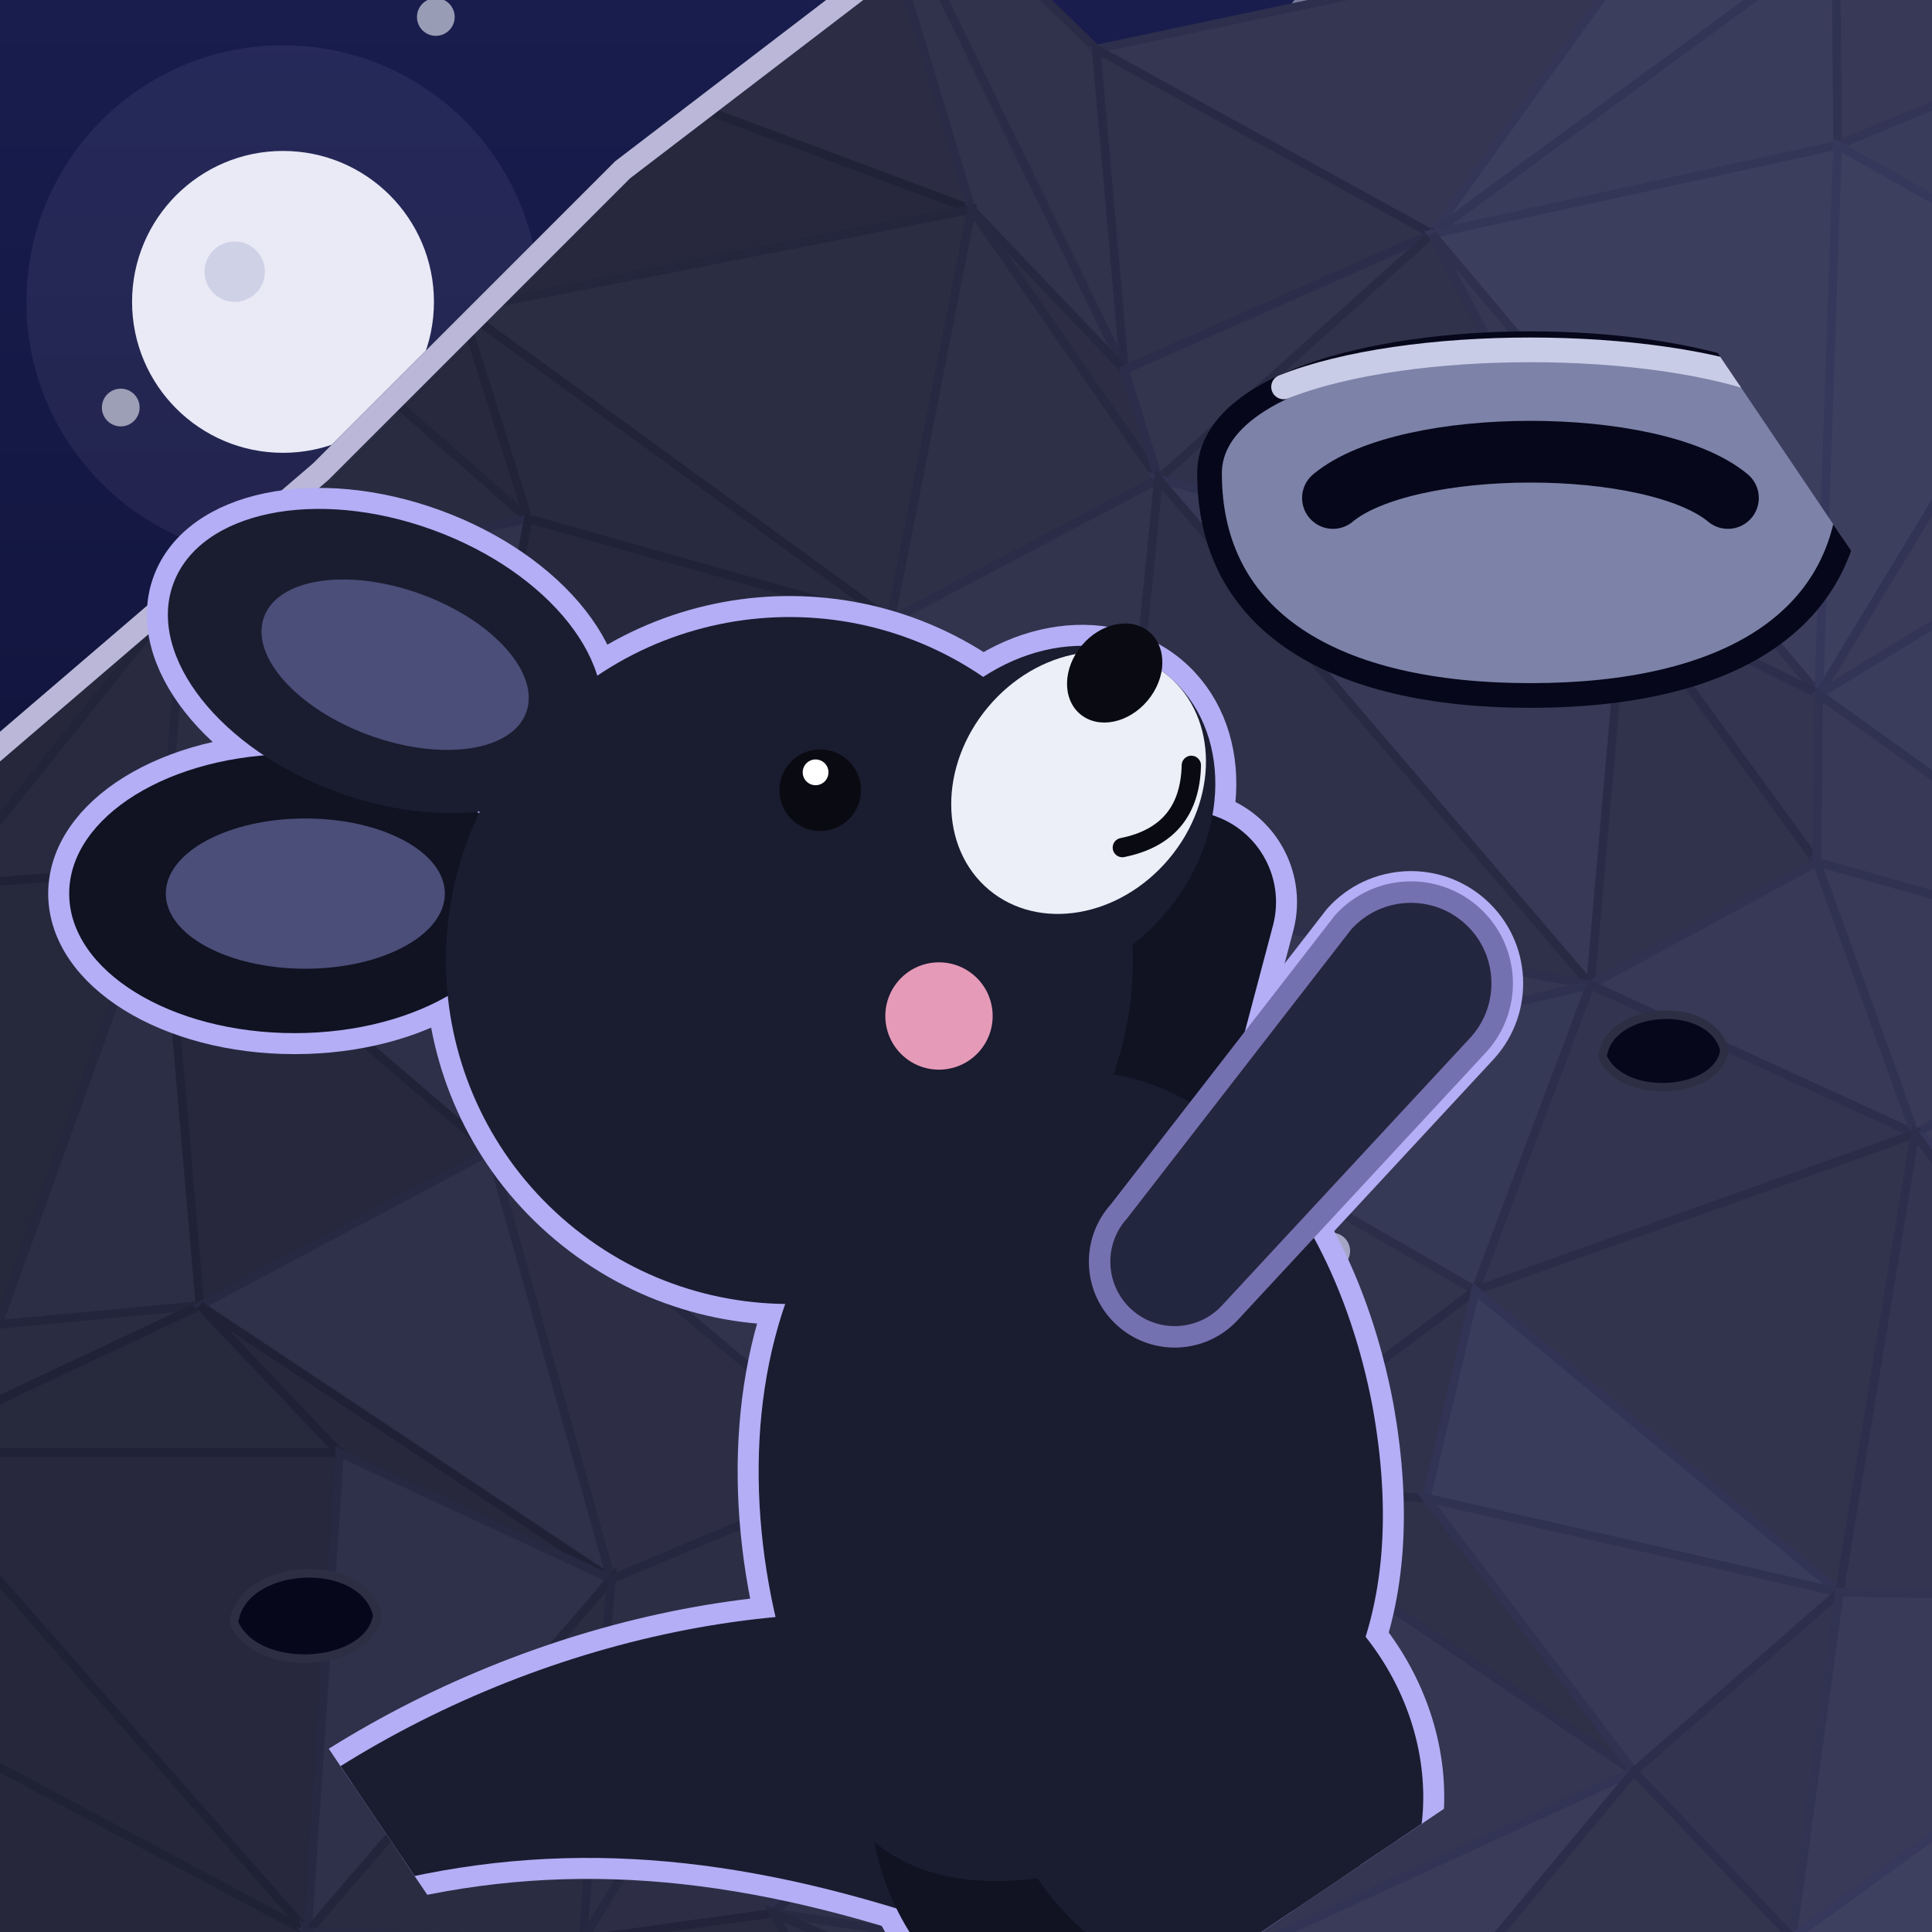
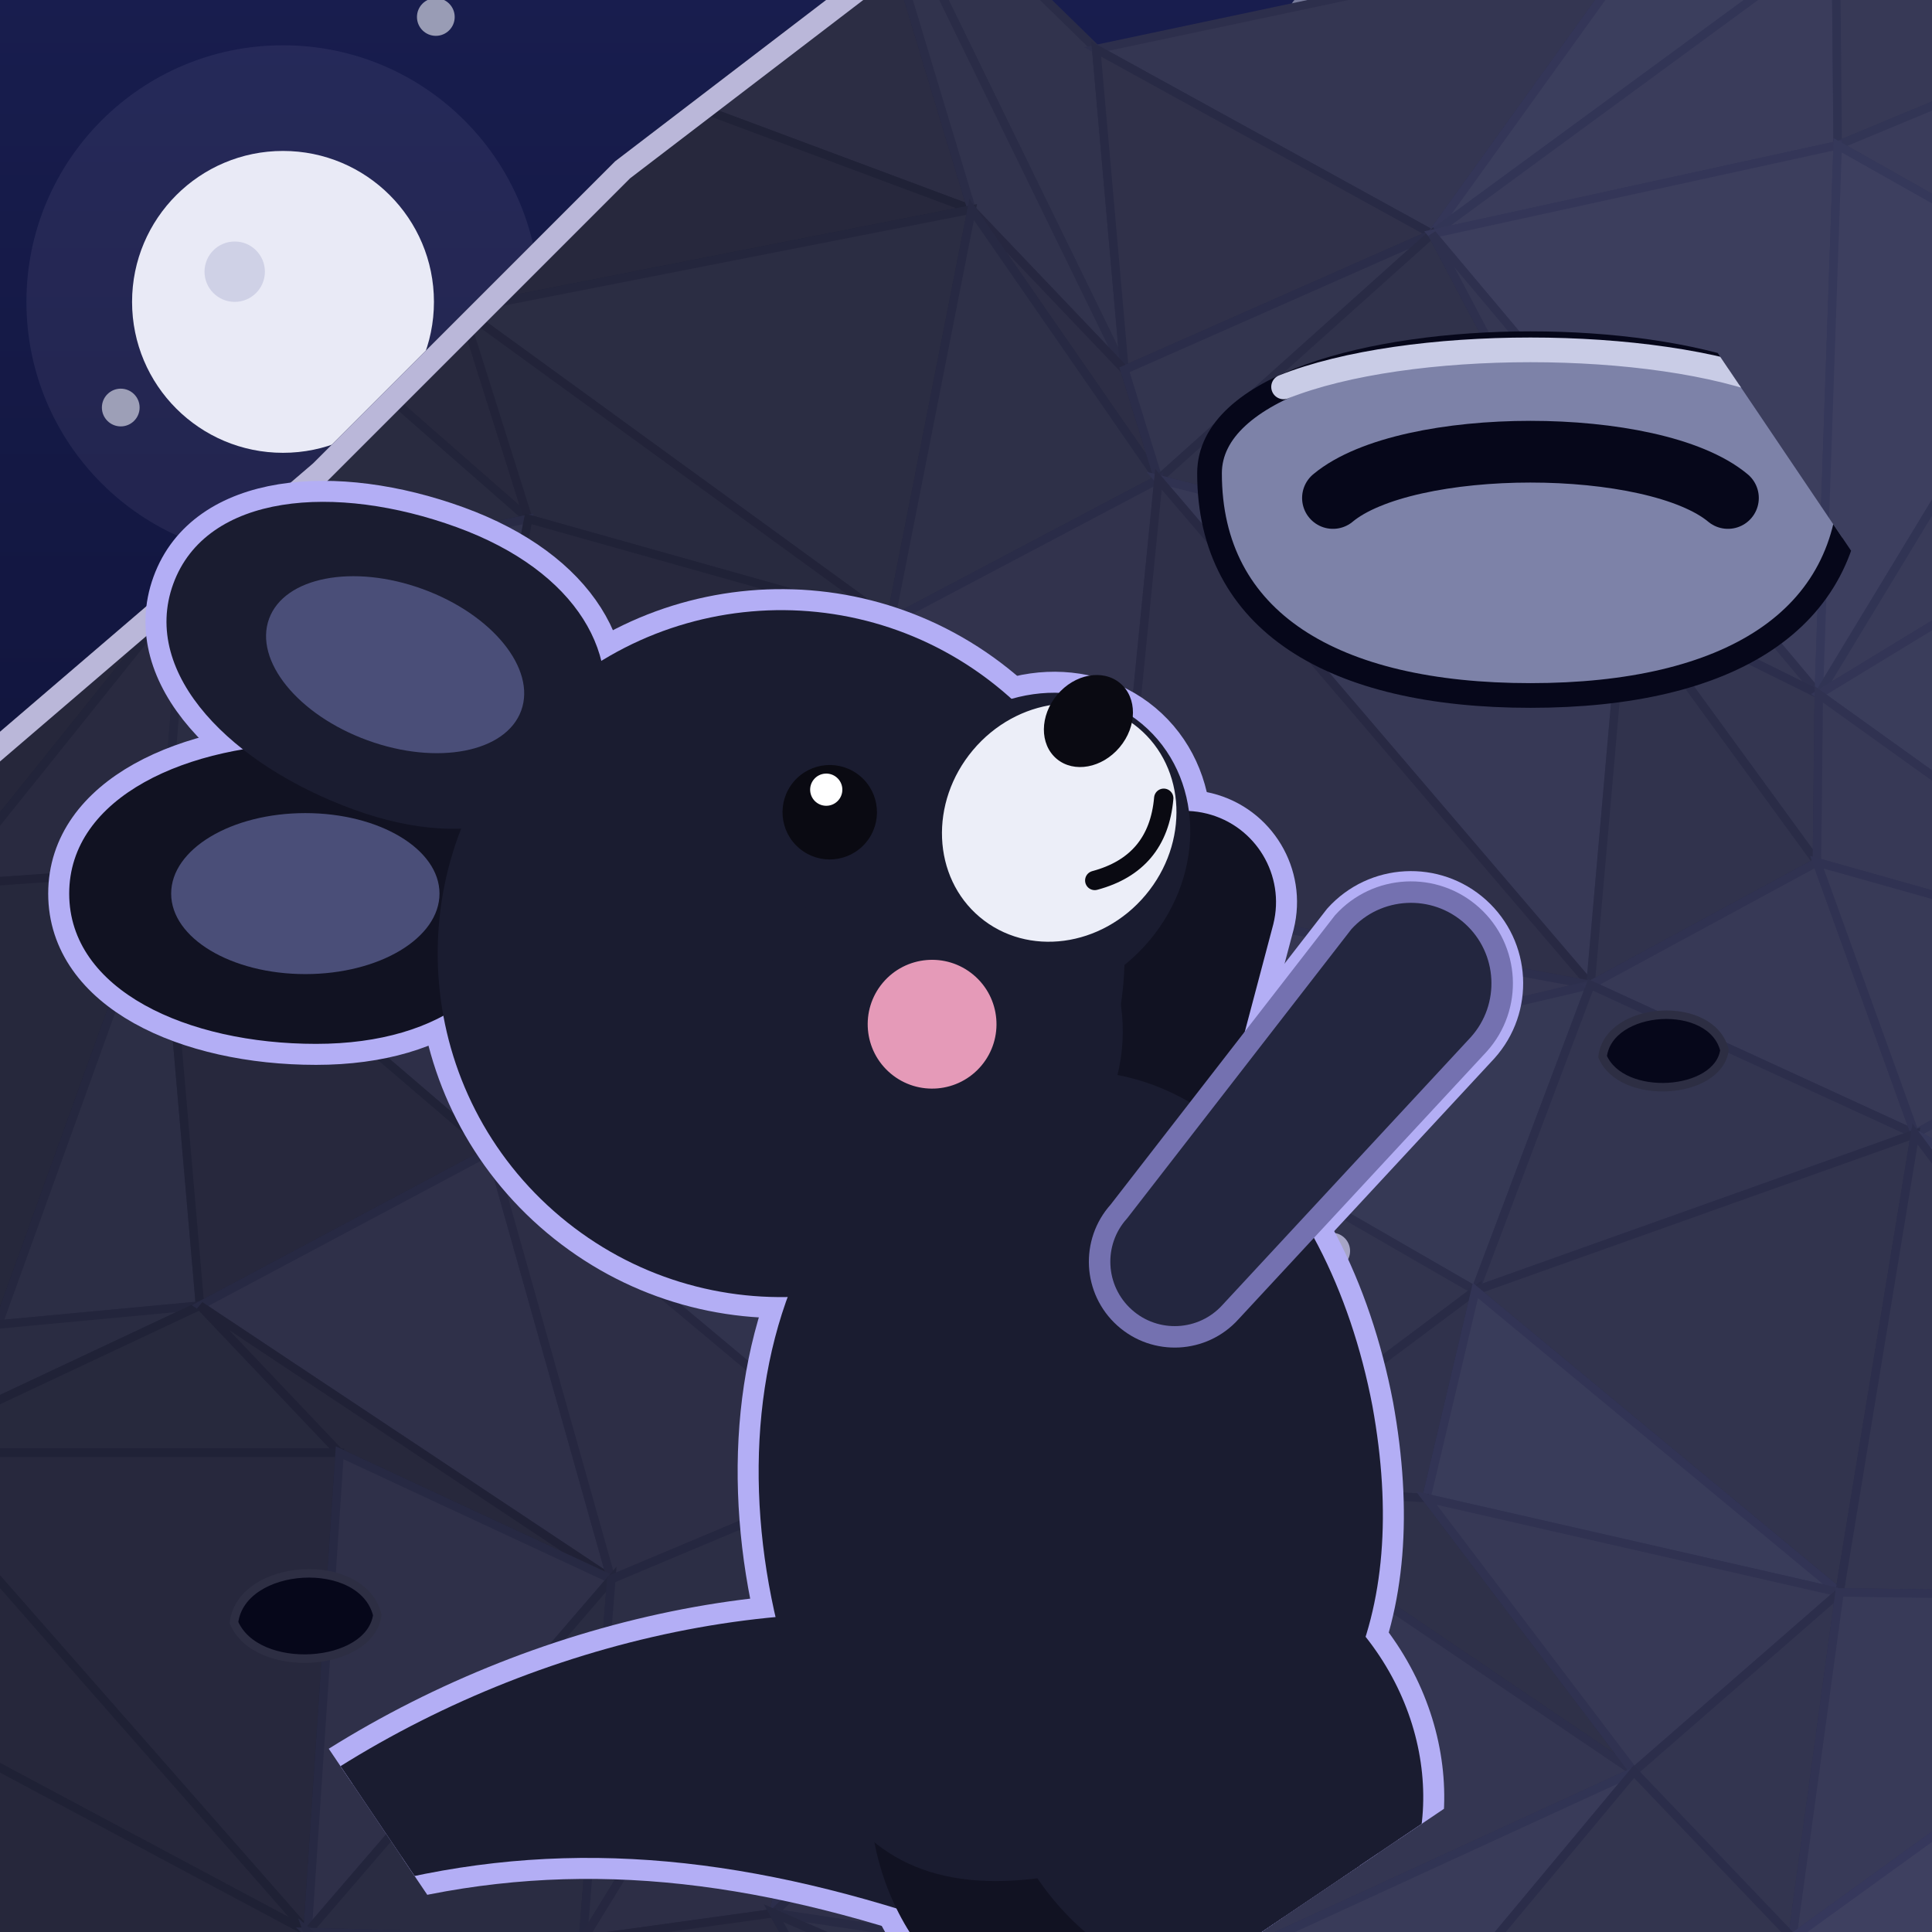
<svg xmlns="http://www.w3.org/2000/svg" viewBox="0 0 1024 1024" width="1024" height="1024" role="img" aria-label="App icon, Dyno">
  <defs>
    <clipPath id="ic-dyno-1024">
      <rect width="1024" height="1024" rx="0" />
    </clipPath>
    <linearGradient id="ib-dyno-1024" x1="0" y1="0" x2="0" y2="1">
      <stop offset="0" stop-color="#181D4E" />
      <stop offset="1" stop-color="#080A26" />
    </linearGradient>
  </defs>
  <g clip-path="url(#ic-dyno-1024)">
    <rect width="1024" height="1024" fill="url(#ib-dyno-1024)" />
    <circle cx="524" cy="212" r="7" fill="#EEF0FA" opacity="0.45" />
    <circle cx="921" cy="3" r="10" fill="#EEF0FA" opacity="0.6" />
    <circle cx="294" cy="214" r="13" fill="#EEF0FA" opacity="0.75" />
    <circle cx="691" cy="5" r="7" fill="#EEF0FA" opacity="0.45" />
    <circle cx="64" cy="216" r="10" fill="#EEF0FA" opacity="0.6" />
    <circle cx="461" cy="7" r="13" fill="#EEF0FA" opacity="0.75" />
    <circle cx="858" cy="218" r="7" fill="#EEF0FA" opacity="0.45" />
    <circle cx="231" cy="9" r="10" fill="#EEF0FA" opacity="0.6" />
    <circle cx="628" cy="220" r="13" fill="#EEF0FA" opacity="0.75" />
    <circle cx="150" cy="160" r="136" fill="#E9E6FF" opacity=".07" />
    <circle cx="150" cy="160" r="80" fill="#E9EAF6" />
    <circle cx="124.4" cy="144" r="16" fill="#CFD1E6" />
    <g>
      <clipPath id="r-dyno-1024">
        <path d="M1064 1064 L1064 -40 L500 -40 L330 90 L170 250 L-40 430 L-40 1064Z" />
      </clipPath>
      <g clip-path="url(#r-dyno-1024)">
        <path d="M-76,16L145,18L111,127Z" fill="hsl(236 22% 19.4%)" stroke="hsl(236 26% 16.9%)" stroke-width="4.5" />
        <path d="M-76,16L111,127L-44,178Z" fill="hsl(236 22% 20.4%)" stroke="hsl(236 26% 17.9%)" stroke-width="4.5" />
        <path d="M145,18L239,8L111,127Z" fill="hsl(236 22% 19.6%)" stroke="hsl(236 26% 17.1%)" stroke-width="4.5" />
        <path d="M239,8L245,164L111,127Z" fill="hsl(236 22% 20.4%)" stroke="hsl(236 26% 17.9%)" stroke-width="4.5" />
        <path d="M239,8L451,-101L515,111Z" fill="hsl(236 22% 21.9%)" stroke="hsl(236 26% 19.4%)" stroke-width="4.5" />
        <path d="M239,8L515,111L245,164Z" fill="hsl(236 22% 19.6%)" stroke="hsl(236 26% 17.1%)" stroke-width="4.5" />
        <path d="M451,-101L581,26L596,196Z" fill="hsl(236 22% 24.7%)" stroke="hsl(236 26% 22.2%)" stroke-width="4.5" />
        <path d="M451,-101L596,196L515,111Z" fill="hsl(236 22% 24.7%)" stroke="hsl(236 26% 22.2%)" stroke-width="4.5" />
        <path d="M581,26L874,-36L759,124Z" fill="hsl(236 22% 26.2%)" stroke="hsl(236 26% 23.7%)" stroke-width="4.5" />
        <path d="M581,26L759,124L596,196Z" fill="hsl(236 22% 23.9%)" stroke="hsl(236 26% 21.4%)" stroke-width="4.5" />
        <path d="M874,-36L973,-33L759,124Z" fill="hsl(236 22% 29.9%)" stroke="hsl(236 26% 27.4%)" stroke-width="4.5" />
        <path d="M973,-33L974,77L759,124Z" fill="hsl(236 22% 29.2%)" stroke="hsl(236 26% 26.7%)" stroke-width="4.5" />
        <path d="M973,-33L1164,-2L974,77Z" fill="hsl(236 22% 27.6%)" stroke="hsl(236 26% 25.1%)" stroke-width="4.5" />
        <path d="M1164,-2L1098,147L974,77Z" fill="hsl(236 22% 29.1%)" stroke="hsl(236 26% 26.6%)" stroke-width="4.5" />
        <path d="M1164,-2L1358,-51L1098,147Z" fill="hsl(236 22% 30.2%)" stroke="hsl(236 26% 27.7%)" stroke-width="4.5" />
        <path d="M1358,-51L1357,73L1098,147Z" fill="hsl(236 22% 31.0%)" stroke="hsl(236 26% 28.5%)" stroke-width="4.5" />
        <path d="M-44,178L111,127L-26,358Z" fill="hsl(236 22% 22.2%)" stroke="hsl(236 26% 19.7%)" stroke-width="4.5" />
        <path d="M111,127L98,312L-26,358Z" fill="hsl(236 22% 19.0%)" stroke="hsl(236 26% 16.5%)" stroke-width="4.5" />
        <path d="M111,127L245,164L280,275Z" fill="hsl(236 22% 19.9%)" stroke="hsl(236 26% 17.4%)" stroke-width="4.5" />
        <path d="M111,127L280,275L98,312Z" fill="hsl(236 22% 20.6%)" stroke="hsl(236 26% 18.1%)" stroke-width="4.5" />
        <path d="M245,164L515,111L472,329Z" fill="hsl(236 22% 21.6%)" stroke="hsl(236 26% 19.1%)" stroke-width="4.5" />
        <path d="M245,164L472,329L280,275Z" fill="hsl(236 22% 20.3%)" stroke="hsl(236 26% 17.8%)" stroke-width="4.5" />
        <path d="M515,111L596,196L614,254Z" fill="hsl(236 22% 22.4%)" stroke="hsl(236 26% 19.9%)" stroke-width="4.5" />
        <path d="M515,111L614,254L472,329Z" fill="hsl(236 22% 23.2%)" stroke="hsl(236 26% 20.7%)" stroke-width="4.5" />
        <path d="M596,196L759,124L614,254Z" fill="hsl(236 22% 25.5%)" stroke="hsl(236 26% 23.0%)" stroke-width="4.5" />
        <path d="M759,124L861,317L614,254Z" fill="hsl(236 22% 24.1%)" stroke="hsl(236 26% 21.6%)" stroke-width="4.5" />
        <path d="M759,124L974,77L964,368Z" fill="hsl(236 22% 30.0%)" stroke="hsl(236 26% 27.5%)" stroke-width="4.5" />
        <path d="M759,124L964,368L861,317Z" fill="hsl(236 22% 26.7%)" stroke="hsl(236 26% 24.2%)" stroke-width="4.5" />
        <path d="M974,77L1098,147L964,368Z" fill="hsl(236 22% 30.6%)" stroke="hsl(236 26% 28.1%)" stroke-width="4.5" />
        <path d="M1098,147L1148,256L964,368Z" fill="hsl(236 22% 28.6%)" stroke="hsl(236 26% 26.1%)" stroke-width="4.5" />
        <path d="M1098,147L1357,73L1148,256Z" fill="hsl(236 22% 30.1%)" stroke="hsl(236 26% 27.6%)" stroke-width="4.5" />
        <path d="M1357,73L1287,357L1148,256Z" fill="hsl(236 22% 31.0%)" stroke="hsl(236 26% 28.5%)" stroke-width="4.5" />
        <path d="M-26,358L98,312L-28,469Z" fill="hsl(236 22% 19.1%)" stroke="hsl(236 26% 16.6%)" stroke-width="4.5" />
        <path d="M98,312L86,461L-28,469Z" fill="hsl(236 22% 20.5%)" stroke="hsl(236 26% 18.0%)" stroke-width="4.5" />
        <path d="M98,312L280,275L256,402Z" fill="hsl(236 22% 24.3%)" stroke="hsl(236 26% 21.8%)" stroke-width="4.5" />
        <path d="M98,312L256,402L86,461Z" fill="hsl(236 22% 21.6%)" stroke="hsl(236 26% 19.1%)" stroke-width="4.5" />
        <path d="M280,275L472,329L256,402Z" fill="hsl(236 22% 19.6%)" stroke="hsl(236 26% 17.1%)" stroke-width="4.5" />
        <path d="M472,329L496,505L256,402Z" fill="hsl(236 22% 21.3%)" stroke="hsl(236 26% 18.8%)" stroke-width="4.5" />
        <path d="M472,329L614,254L592,476Z" fill="hsl(236 22% 24.9%)" stroke="hsl(236 26% 22.4%)" stroke-width="4.5" />
        <path d="M472,329L592,476L496,505Z" fill="hsl(236 22% 26.0%)" stroke="hsl(236 26% 23.5%)" stroke-width="4.5" />
        <path d="M614,254L861,317L843,522Z" fill="hsl(236 22% 27.7%)" stroke="hsl(236 26% 25.2%)" stroke-width="4.5" />
        <path d="M614,254L843,522L592,476Z" fill="hsl(236 22% 23.5%)" stroke="hsl(236 26% 21.0%)" stroke-width="4.5" />
        <path d="M861,317L964,368L963,457Z" fill="hsl(236 22% 26.0%)" stroke="hsl(236 26% 23.5%)" stroke-width="4.5" />
        <path d="M861,317L963,457L843,522Z" fill="hsl(236 22% 24.6%)" stroke="hsl(236 26% 22.1%)" stroke-width="4.5" />
        <path d="M964,368L1148,256L1169,515Z" fill="hsl(236 22% 29.4%)" stroke="hsl(236 26% 26.9%)" stroke-width="4.5" />
        <path d="M964,368L1169,515L963,457Z" fill="hsl(236 22% 27.8%)" stroke="hsl(236 26% 25.3%)" stroke-width="4.5" />
        <path d="M1148,256L1287,357L1320,468Z" fill="hsl(236 22% 31.0%)" stroke="hsl(236 26% 28.5%)" stroke-width="4.5" />
        <path d="M1148,256L1320,468L1169,515Z" fill="hsl(236 22% 30.5%)" stroke="hsl(236 26% 28.0%)" stroke-width="4.5" />
        <path d="M-28,469L86,461L-1,702Z" fill="hsl(236 22% 19.2%)" stroke="hsl(236 26% 16.7%)" stroke-width="4.5" />
        <path d="M86,461L106,692L-1,702Z" fill="hsl(236 22% 22.1%)" stroke="hsl(236 26% 19.6%)" stroke-width="4.5" />
        <path d="M86,461L256,402L260,610Z" fill="hsl(236 22% 23.0%)" stroke="hsl(236 26% 20.5%)" stroke-width="4.5" />
        <path d="M86,461L260,610L106,692Z" fill="hsl(236 22% 19.6%)" stroke="hsl(236 26% 17.1%)" stroke-width="4.5" />
        <path d="M256,402L496,505L531,669Z" fill="hsl(236 22% 20.3%)" stroke="hsl(236 26% 17.8%)" stroke-width="4.5" />
        <path d="M256,402L531,669L260,610Z" fill="hsl(236 22% 25.5%)" stroke="hsl(236 26% 23.0%)" stroke-width="4.5" />
        <path d="M496,505L592,476L531,669Z" fill="hsl(236 22% 24.4%)" stroke="hsl(236 26% 21.9%)" stroke-width="4.5" />
        <path d="M592,476L600,579L531,669Z" fill="hsl(236 22% 26.8%)" stroke="hsl(236 26% 24.3%)" stroke-width="4.5" />
        <path d="M592,476L843,522L600,579Z" fill="hsl(236 22% 26.4%)" stroke="hsl(236 26% 23.9%)" stroke-width="4.5" />
        <path d="M843,522L782,684L600,579Z" fill="hsl(236 22% 27.4%)" stroke="hsl(236 26% 24.9%)" stroke-width="4.5" />
        <path d="M843,522L963,457L1015,601Z" fill="hsl(236 22% 27.7%)" stroke="hsl(236 26% 25.2%)" stroke-width="4.5" />
        <path d="M843,522L1015,601L782,684Z" fill="hsl(236 22% 25.8%)" stroke="hsl(236 26% 23.3%)" stroke-width="4.5" />
        <path d="M963,457L1169,515L1015,601Z" fill="hsl(236 22% 28.0%)" stroke="hsl(236 26% 25.5%)" stroke-width="4.5" />
        <path d="M1169,515L1151,675L1015,601Z" fill="hsl(236 22% 28.6%)" stroke="hsl(236 26% 26.1%)" stroke-width="4.5" />
        <path d="M1169,515L1320,468L1309,617Z" fill="hsl(236 22% 31.0%)" stroke="hsl(236 26% 28.5%)" stroke-width="4.5" />
        <path d="M1169,515L1309,617L1151,675Z" fill="hsl(236 22% 29.6%)" stroke="hsl(236 26% 27.1%)" stroke-width="4.5" />
        <path d="M-1,702L106,692L-60,770Z" fill="hsl(236 22% 21.1%)" stroke="hsl(236 26% 18.6%)" stroke-width="4.5" />
        <path d="M106,692L180,770L-60,770Z" fill="hsl(236 22% 19.7%)" stroke="hsl(236 26% 17.2%)" stroke-width="4.5" />
        <path d="M106,692L260,610L324,837Z" fill="hsl(236 22% 23.4%)" stroke="hsl(236 26% 20.9%)" stroke-width="4.5" />
        <path d="M106,692L324,837L180,770Z" fill="hsl(236 22% 19.4%)" stroke="hsl(236 26% 16.9%)" stroke-width="4.5" />
        <path d="M260,610L531,669L462,779Z" fill="hsl(236 22% 24.8%)" stroke="hsl(236 26% 22.3%)" stroke-width="4.5" />
        <path d="M260,610L462,779L324,837Z" fill="hsl(236 22% 22.4%)" stroke="hsl(236 26% 19.9%)" stroke-width="4.5" />
        <path d="M531,669L600,579L462,779Z" fill="hsl(236 22% 23.2%)" stroke="hsl(236 26% 20.7%)" stroke-width="4.5" />
        <path d="M600,579L643,788L462,779Z" fill="hsl(236 22% 22.1%)" stroke="hsl(236 26% 19.6%)" stroke-width="4.5" />
        <path d="M600,579L782,684L643,788Z" fill="hsl(236 22% 25.1%)" stroke="hsl(236 26% 22.6%)" stroke-width="4.5" />
        <path d="M782,684L756,794L643,788Z" fill="hsl(236 22% 24.3%)" stroke="hsl(236 26% 21.8%)" stroke-width="4.5" />
        <path d="M782,684L1015,601L975,844Z" fill="hsl(236 22% 25.0%)" stroke="hsl(236 26% 22.5%)" stroke-width="4.5" />
        <path d="M782,684L975,844L756,794Z" fill="hsl(236 22% 28.9%)" stroke="hsl(236 26% 26.4%)" stroke-width="4.5" />
        <path d="M1015,601L1151,675L1199,847Z" fill="hsl(236 22% 30.6%)" stroke="hsl(236 26% 28.1%)" stroke-width="4.5" />
        <path d="M1015,601L1199,847L975,844Z" fill="hsl(236 22% 26.0%)" stroke="hsl(236 26% 23.5%)" stroke-width="4.5" />
        <path d="M1151,675L1309,617L1283,835Z" fill="hsl(236 22% 31.0%)" stroke="hsl(236 26% 28.5%)" stroke-width="4.5" />
        <path d="M1151,675L1283,835L1199,847Z" fill="hsl(236 22% 28.2%)" stroke="hsl(236 26% 25.7%)" stroke-width="4.5" />
        <path d="M-60,770L180,770L163,1024Z" fill="hsl(236 22% 19.6%)" stroke="hsl(236 26% 17.1%)" stroke-width="4.5" />
        <path d="M-60,770L163,1024L-28,922Z" fill="hsl(236 22% 19.0%)" stroke="hsl(236 26% 16.5%)" stroke-width="4.5" />
        <path d="M180,770L324,837L163,1024Z" fill="hsl(236 22% 23.4%)" stroke="hsl(236 26% 20.9%)" stroke-width="4.5" />
        <path d="M324,837L309,1028L163,1024Z" fill="hsl(236 22% 21.1%)" stroke="hsl(236 26% 18.6%)" stroke-width="4.5" />
        <path d="M324,837L462,779L309,1028Z" fill="hsl(236 22% 22.3%)" stroke="hsl(236 26% 19.8%)" stroke-width="4.5" />
        <path d="M462,779L410,1014L309,1028Z" fill="hsl(236 22% 22.4%)" stroke="hsl(236 26% 19.9%)" stroke-width="4.5" />
        <path d="M462,779L643,788L410,1014Z" fill="hsl(236 22% 26.0%)" stroke="hsl(236 26% 23.5%)" stroke-width="4.5" />
        <path d="M643,788L631,1047L410,1014Z" fill="hsl(236 22% 23.4%)" stroke="hsl(236 26% 20.9%)" stroke-width="4.5" />
        <path d="M643,788L756,794L866,939Z" fill="hsl(236 22% 23.6%)" stroke="hsl(236 26% 21.1%)" stroke-width="4.5" />
        <path d="M643,788L866,939L631,1047Z" fill="hsl(236 22% 26.2%)" stroke="hsl(236 26% 23.7%)" stroke-width="4.5" />
        <path d="M756,794L975,844L866,939Z" fill="hsl(236 22% 27.7%)" stroke="hsl(236 26% 25.2%)" stroke-width="4.5" />
        <path d="M975,844L950,1027L866,939Z" fill="hsl(236 22% 25.8%)" stroke="hsl(236 26% 23.3%)" stroke-width="4.5" />
        <path d="M975,844L1199,847L950,1027Z" fill="hsl(236 22% 28.3%)" stroke="hsl(236 26% 25.8%)" stroke-width="4.5" />
        <path d="M1199,847L1192,1046L950,1027Z" fill="hsl(236 22% 31.0%)" stroke="hsl(236 26% 28.5%)" stroke-width="4.5" />
        <path d="M1199,847L1283,835L1381,916Z" fill="hsl(236 22% 29.5%)" stroke="hsl(236 26% 27.0%)" stroke-width="4.5" />
        <path d="M1199,847L1381,916L1192,1046Z" fill="hsl(236 22% 30.1%)" stroke="hsl(236 26% 27.6%)" stroke-width="4.5" />
        <path d="M-28,922L163,1024L12,1114Z" fill="hsl(236 22% 19.0%)" stroke="hsl(236 26% 16.5%)" stroke-width="4.5" />
        <path d="M163,1024L195,1115L12,1114Z" fill="hsl(236 22% 21.8%)" stroke="hsl(236 26% 19.3%)" stroke-width="4.5" />
        <path d="M163,1024L309,1028L358,1195Z" fill="hsl(236 22% 24.1%)" stroke="hsl(236 26% 21.6%)" stroke-width="4.5" />
        <path d="M163,1024L358,1195L195,1115Z" fill="hsl(236 22% 23.3%)" stroke="hsl(236 26% 20.8%)" stroke-width="4.5" />
        <path d="M309,1028L410,1014L490,1158Z" fill="hsl(236 22% 20.9%)" stroke="hsl(236 26% 18.4%)" stroke-width="4.5" />
        <path d="M309,1028L490,1158L358,1195Z" fill="hsl(236 22% 24.1%)" stroke="hsl(236 26% 21.6%)" stroke-width="4.5" />
        <path d="M410,1014L631,1047L623,1107Z" fill="hsl(236 22% 23.6%)" stroke="hsl(236 26% 21.1%)" stroke-width="4.5" />
        <path d="M410,1014L623,1107L490,1158Z" fill="hsl(236 22% 22.2%)" stroke="hsl(236 26% 19.7%)" stroke-width="4.5" />
        <path d="M631,1047L866,939L746,1083Z" fill="hsl(236 22% 28.7%)" stroke="hsl(236 26% 26.2%)" stroke-width="4.5" />
        <path d="M631,1047L746,1083L623,1107Z" fill="hsl(236 22% 23.4%)" stroke="hsl(236 26% 20.9%)" stroke-width="4.5" />
        <path d="M866,939L950,1027L746,1083Z" fill="hsl(236 22% 25.5%)" stroke="hsl(236 26% 23.0%)" stroke-width="4.5" />
        <path d="M950,1027L930,1186L746,1083Z" fill="hsl(236 22% 26.6%)" stroke="hsl(236 26% 24.1%)" stroke-width="4.5" />
        <path d="M950,1027L1192,1046L930,1186Z" fill="hsl(236 22% 27.4%)" stroke="hsl(236 26% 24.9%)" stroke-width="4.5" />
        <path d="M1192,1046L1094,1132L930,1186Z" fill="hsl(236 22% 27.4%)" stroke="hsl(236 26% 24.9%)" stroke-width="4.5" />
        <path d="M1192,1046L1381,916L1319,1217Z" fill="hsl(236 22% 28.0%)" stroke="hsl(236 26% 25.5%)" stroke-width="4.5" />
        <path d="M1192,1046L1319,1217L1094,1132Z" fill="hsl(236 22% 28.8%)" stroke="hsl(236 26% 26.3%)" stroke-width="4.5" />
        <path d="M12,1114L195,1115L131,1307Z" fill="hsl(236 22% 20.4%)" stroke="hsl(236 26% 17.9%)" stroke-width="4.5" />
        <path d="M12,1114L131,1307L-82,1327Z" fill="hsl(236 22% 19.1%)" stroke="hsl(236 26% 16.6%)" stroke-width="4.5" />
        <path d="M195,1115L358,1195L305,1260Z" fill="hsl(236 22% 23.8%)" stroke="hsl(236 26% 21.3%)" stroke-width="4.5" />
        <path d="M195,1115L305,1260L131,1307Z" fill="hsl(236 22% 19.5%)" stroke="hsl(236 26% 17.0%)" stroke-width="4.5" />
        <path d="M358,1195L490,1158L494,1284Z" fill="hsl(236 22% 24.8%)" stroke="hsl(236 26% 22.3%)" stroke-width="4.5" />
        <path d="M358,1195L494,1284L305,1260Z" fill="hsl(236 22% 23.1%)" stroke="hsl(236 26% 20.6%)" stroke-width="4.5" />
        <path d="M490,1158L623,1107L494,1284Z" fill="hsl(236 22% 22.0%)" stroke="hsl(236 26% 19.5%)" stroke-width="4.5" />
        <path d="M623,1107L632,1276L494,1284Z" fill="hsl(236 22% 27.2%)" stroke="hsl(236 26% 24.7%)" stroke-width="4.5" />
        <path d="M623,1107L746,1083L844,1354Z" fill="hsl(236 22% 23.8%)" stroke="hsl(236 26% 21.3%)" stroke-width="4.5" />
        <path d="M623,1107L844,1354L632,1276Z" fill="hsl(236 22% 25.2%)" stroke="hsl(236 26% 22.7%)" stroke-width="4.5" />
        <path d="M746,1083L930,1186L844,1354Z" fill="hsl(236 22% 29.0%)" stroke="hsl(236 26% 26.5%)" stroke-width="4.5" />
        <path d="M930,1186L971,1268L844,1354Z" fill="hsl(236 22% 29.5%)" stroke="hsl(236 26% 27.0%)" stroke-width="4.5" />
        <path d="M930,1186L1094,1132L971,1268Z" fill="hsl(236 22% 26.8%)" stroke="hsl(236 26% 24.3%)" stroke-width="4.5" />
        <path d="M1094,1132L1206,1264L971,1268Z" fill="hsl(236 22% 27.8%)" stroke="hsl(236 26% 25.3%)" stroke-width="4.5" />
        <path d="M1094,1132L1319,1217L1332,1273Z" fill="hsl(236 22% 29.0%)" stroke="hsl(236 26% 26.5%)" stroke-width="4.5" />
        <path d="M1094,1132L1332,1273L1206,1264Z" fill="hsl(236 22% 29.0%)" stroke="hsl(236 26% 26.5%)" stroke-width="4.5" />
      </g>
      <path d="M124 860C128 828 192 824 200 856C196 884 136 888 124 860Z" fill="#06071A" stroke="hsl(236 20% 22%)" stroke-width="4.5" />
      <path d="M849.4 560C852.8 532.8 907.2 529.4 914 556.6C910.6 580.4 859.6 583.8 849.4 560Z" fill="#06071A" stroke="hsl(236 20% 22%)" stroke-width="4.5" />
      <path d="M1064 1064 L1064 -40 L500 -40 L330 90 L170 250 L-40 430 L-40 1064Z" fill="none" stroke="#04051A" stroke-width="12" stroke-linejoin="round" />
      <path d="M500 -40 L330 90 L170 250 L-40 430" fill="none" stroke="#D9D6FA" stroke-width="12" stroke-linecap="round" opacity=".85" />
    </g>
    <g transform="rotate(-34 512 512)">
      <svg x="0" y="0" width="1024" height="1024" viewBox="-60 -160 180 180" preserveAspectRatio="xMidYMid slice">
        <g transform="translate(95.40878 -72.92874) rotate(34) scale(1.15)">
          <path d="M-26 -6 C-26 -20 26 -20 26 -6 C26 6 16 12 0 12 C-16 12 -26 6 -26 -6Z" fill="#7D82A8" stroke="#06071A" stroke-width="2" />
          <path d="M-16 -4 C-10 -9 10 -9 16 -4" fill="none" stroke="#06071A" stroke-width="5" stroke-linecap="round" />
          <path d="M-20 -13 C-10 -17 10 -17 20 -13" fill="none" stroke="#C9CCE6" stroke-width="2" stroke-linecap="round" />
        </g>
        <path d="M43.409 -28.929 l-30 18" stroke="#D9D6FA" stroke-width="3.4" stroke-linecap="round" opacity=".7" />
        <path d="M35.409 -14.929 l-30 18" stroke="#D9D6FA" stroke-width="3.4" stroke-linecap="round" opacity=".7" />
        <path d="M27.409 -0.929 l-30 18" stroke="#D9D6FA" stroke-width="3.4" stroke-linecap="round" opacity=".7" />
        <g fill="#B3AEF5" stroke="#B3AEF5" stroke-width="3.913" stroke-linejoin="round">
          <g transform="translate(0 0)">
            <g data-part="body" transform="translate(0 0) rotate(18)">
              <g data-part="tail" transform="translate(-18 -4) rotate(34)">
                <g>
                  <path d="M4 -16 C-18 -14 -40 0 -54 18 C-58 24 -53 30 -47 26 C-32 16 -16 12 4 12Z" />
                </g>
              </g>
              <g data-part="thighFar" transform="translate(-4 -12) rotate(30)">
                <g data-part="shinFar" transform="translate(12 28) rotate(10)">
                  <g>
                    <path d="M-6 0 L-5 16 A5 5 0 0 0 5 16 L6 0 A6 6 0 0 0 -6 0Z" />
                  </g>
                  <g data-part="shoeFar" transform="translate(0 20) rotate(18)">
                    <g>
                      <g transform="scale(1.2)">
-                         <path d="M-6 -12 C-12 -10 -13 4 -9 11 C-2 13 8 10 16 10 C22 10 27 12 30 11 C33 9 31 3 26 0 C20 -4 12 -6 7 -11 C3 -15 -2 -14 -6 -12Z" fill="#0B0C16" />
+                         <path d="M-8 -11 C-13 -8 -13 8 -8 12 L23 12 C31 12 33 3 27 -1 C21 -5 12 -6 5 -11 C1 -14 -4 -14 -8 -11Z" fill="#0B0C16" />
                      </g>
                    </g>
                  </g>
                </g>
                <g>
                  <ellipse cx="6" cy="12" rx="19" ry="22" transform="rotate(-20 6 12)" />
                </g>
              </g>
              <g data-part="armFar" transform="translate(12 -46) rotate(-150)">
                <g>
                  <path d="M-7 0 L-7.5 34 A8.5 8.5 0 0 0 9.5 34 L7 0 A7 7 0 0 0 -7 0Z" />
                </g>
              </g>
              <g>
                <path d="M-24 0 C-32 -24 -24 -58 2 -64 C24 -68 34 -48 32 -26 C30 -6 20 6 2 8 C-12 9 -20 6 -24 0Z" />
              </g>
              <g data-part="head" transform="translate(8 -56) rotate(-34)">
                <g data-part="earFar" transform="translate(-12 -54) rotate(-40)">
                  <g>
-                     <ellipse cx="0" cy="-20" rx="13" ry="21" />
-                   </g>
-                 </g>
-                 <g>
-                   <circle cx="0" cy="-30" r="32" />
-                   <ellipse cx="26" cy="-20" rx="17" ry="14" />
+                     <path d="M0 -41 C9 -41 14 -30 14 -18 C14 -6 8 1 0 1 C-8 1 -14 -6 -14 -18 C-14 -30 -9 -41 0 -41Z" />
+                   </g>
+                 </g>
+                 <g>
+                   <circle cx="0" cy="-31" r="32" />
+                   <circle cx="4" cy="-15" r="17" />
+                   <ellipse cx="23" cy="-19" rx="15" ry="13.5" />
                </g>
                <g data-part="earNear" transform="translate(4 -58) rotate(-20)">
                  <g>
-                     <ellipse cx="0" cy="-20" rx="13" ry="21" />
+                     <path d="M0 -41 C9 -41 14 -30 14 -18 C14 -6 8 1 0 1 C-8 1 -14 -6 -14 -18 C-14 -30 -9 -41 0 -41Z" />
                  </g>
                </g>
              </g>
              <g data-part="thighNear" transform="translate(2 -10) rotate(0)">
                <g data-part="shinNear" transform="translate(12 28) rotate(40)">
                  <g>
                    <path d="M-6 0 L-5 16 A5 5 0 0 0 5 16 L6 0 A6 6 0 0 0 -6 0Z" />
                  </g>
                  <g data-part="shoeNear" transform="translate(0 20) rotate(10)">
                    <g>
                      <g transform="scale(1.2)">
-                         <path d="M-6 -12 C-12 -10 -13 4 -9 11 C-2 13 8 10 16 10 C22 10 27 12 30 11 C33 9 31 3 26 0 C20 -4 12 -6 7 -11 C3 -15 -2 -14 -6 -12Z" fill="#0B0C16" />
+                         <path d="M-8 -11 C-13 -8 -13 8 -8 12 L23 12 C31 12 33 3 27 -1 C21 -5 12 -6 5 -11 C1 -14 -4 -14 -8 -11Z" fill="#0B0C16" />
                      </g>
                    </g>
                  </g>
                </g>
                <g>
                  <ellipse cx="6" cy="12" rx="19" ry="22" transform="rotate(-20 6 12)" />
                </g>
              </g>
              <g data-part="armNear" transform="translate(18 -44) rotate(-122)">
                <g>
                  <path d="M-7 0 L-7.5 34 A8.5 8.5 0 0 0 9.5 34 L7 0 A7 7 0 0 0 -7 0Z" />
                </g>
              </g>
            </g>
          </g>
        </g>
        <g transform="translate(0 0)">
          <g data-part="body" transform="translate(0 0) rotate(18)">
            <g data-part="tail" transform="translate(-18 -4) rotate(34)">
              <g fill="#1A1C30">
                <path d="M4 -16 C-18 -14 -40 0 -54 18 C-58 24 -53 30 -47 26 C-32 16 -16 12 4 12Z" />
              </g>
            </g>
            <g data-part="thighFar" transform="translate(-4 -12) rotate(30)">
              <g data-part="shinFar" transform="translate(12 28) rotate(10)">
                <g fill="#111222">
                  <path d="M-6 0 L-5 16 A5 5 0 0 0 5 16 L6 0 A6 6 0 0 0 -6 0Z" />
                </g>
                <g data-part="shoeFar" transform="translate(0 20) rotate(18)">
                  <g fill="#1A1C30">
                    <g transform="scale(1.2)">
-                       <path d="M-6 -12 C-12 -10 -13 4 -9 11 C-2 13 8 10 16 10 C22 10 27 12 30 11 C33 9 31 3 26 0 C20 -4 12 -6 7 -11 C3 -15 -2 -14 -6 -12Z" fill="#0B0C16" />
+                       <path d="M-8 -11 C-13 -8 -13 8 -8 12 L23 12 C31 12 33 3 27 -1 C21 -5 12 -6 5 -11 C1 -14 -4 -14 -8 -11Z" fill="#0B0C16" />
                      <g data-detail="">
-                         <path d="M-7 -10 L-12 -17 C-12 -20 -8 -21 -6 -19 L-3 -12Z" fill="#A99CF0" />
-                         <path d="M-5 -10 C-10 -7 -10 2 -7 6 C0 7 9 5 16 6 C19 4 20 1 19 -2 C14 -4 9 -7 6 -10 C2 -13 -2 -12 -5 -10Z" fill="#A99CF0" />
-                         <path d="M3 -11 L6 5" stroke="#ECEEF8" stroke-width="5" stroke-linecap="round" />
+                         <path d="M-7 -9.5 C-11 -6 -11 3 -8 5.5 L17 5.5 C21.5 5.5 22 1.5 18.5 -0.5 C13 -3 9 -4.5 4.5 -9 C1 -12 -3.5 -12 -7 -9.5Z" fill="#E9EAF4" stroke="#06071A" stroke-width="1.8" stroke-linejoin="round" />
+                         <path d="M1.5 -9 L5.5 3.5" stroke="#0B0C16" stroke-width="5.5" stroke-linecap="round" />
+                         <path d="M-9 8.6 H25" stroke="#2A2D48" stroke-width="1.4" stroke-linecap="round" />
                      </g>
                    </g>
                  </g>
                </g>
              </g>
              <g fill="#111222">
                <ellipse cx="6" cy="12" rx="19" ry="22" transform="rotate(-20 6 12)" />
              </g>
            </g>
            <g data-part="armFar" transform="translate(12 -46) rotate(-150)">
              <g fill="#111222">
                <path d="M-7 0 L-7.5 34 A8.5 8.5 0 0 0 9.5 34 L7 0 A7 7 0 0 0 -7 0Z" />
              </g>
            </g>
            <g fill="#1A1C30">
              <path d="M-24 0 C-32 -24 -24 -58 2 -64 C24 -68 34 -48 32 -26 C30 -6 20 6 2 8 C-12 9 -20 6 -24 0Z" />
            </g>
            <g data-part="head" transform="translate(8 -56) rotate(-34)">
              <g data-part="earFar" transform="translate(-12 -54) rotate(-40)">
                <g fill="#111222">
-                   <ellipse cx="0" cy="-20" rx="13" ry="21" />
+                   <path d="M0 -41 C9 -41 14 -30 14 -18 C14 -6 8 1 0 1 C-8 1 -14 -6 -14 -18 C-14 -30 -9 -41 0 -41Z" />
                  <g data-detail="">
-                     <ellipse cx="0" cy="-19" rx="7" ry="13" fill="#4A4E78" />
+                     <ellipse cx="0" cy="-19" rx="7.5" ry="12.5" fill="#4A4E78" />
                  </g>
                </g>
              </g>
              <g fill="#1A1C30">
-                 <circle cx="0" cy="-30" r="32" />
-                 <ellipse cx="26" cy="-20" rx="17" ry="14" />
+                 <circle cx="0" cy="-31" r="32" />
+                 <circle cx="4" cy="-15" r="17" />
+                 <ellipse cx="23" cy="-19" rx="15" ry="13.5" />
                <g data-detail="">
-                   <ellipse cx="30" cy="-20" rx="13" ry="11" fill="#ECEEF8" />
-                   <ellipse cx="40" cy="-24" rx="5" ry="4" fill="#0A0A12" />
-                   <path d="M28 -13 Q33 -9 38 -13" fill="none" stroke="#0A0A12" stroke-width="1.8" stroke-linecap="round" />
-                   <circle data-eye="" cx="14" cy="-38" r="3.8" fill="#0A0A12" />
-                   <circle data-glint="" cx="15" cy="-39.4" r="1.2" fill="#fff" />
-                   <circle data-blush="" cx="5" cy="-16" r="5" fill="#E59AB8" />
+                   <ellipse cx="26" cy="-19" rx="11.5" ry="10.5" fill="#ECEEF8" />
+                   <ellipse cx="35" cy="-23" rx="4.6" ry="3.8" fill="#0A0A12" />
+                   <path d="M24 -13 Q29 -9.5 34 -13" fill="none" stroke="#0A0A12" stroke-width="1.8" stroke-linecap="round" />
+                   <circle data-eye="" cx="13" cy="-36" r="4.4" fill="#0A0A12" />
+                   <circle data-glint="" cx="14.4" cy="-37.6" r="1.5" fill="#fff" />
+                   <circle data-blush="" cx="4" cy="-16" r="6" fill="#E59AB8" />
                </g>
              </g>
              <g data-part="earNear" transform="translate(4 -58) rotate(-20)">
                <g fill="#1A1C30">
-                   <ellipse cx="0" cy="-20" rx="13" ry="21" />
+                   <path d="M0 -41 C9 -41 14 -30 14 -18 C14 -6 8 1 0 1 C-8 1 -14 -6 -14 -18 C-14 -30 -9 -41 0 -41Z" />
                  <g data-detail="">
-                     <ellipse cx="0" cy="-19" rx="7" ry="13" fill="#4A4E78" />
+                     <ellipse cx="0" cy="-19" rx="7.5" ry="12.5" fill="#4A4E78" />
                  </g>
                </g>
              </g>
            </g>
            <g data-part="thighNear" transform="translate(2 -10) rotate(0)">
              <g data-part="shinNear" transform="translate(12 28) rotate(40)">
                <g fill="#1A1C30">
                  <path d="M-6 0 L-5 16 A5 5 0 0 0 5 16 L6 0 A6 6 0 0 0 -6 0Z" />
                </g>
                <g data-part="shoeNear" transform="translate(0 20) rotate(10)">
                  <g fill="#1A1C30">
                    <g transform="scale(1.2)">
-                       <path d="M-6 -12 C-12 -10 -13 4 -9 11 C-2 13 8 10 16 10 C22 10 27 12 30 11 C33 9 31 3 26 0 C20 -4 12 -6 7 -11 C3 -15 -2 -14 -6 -12Z" fill="#0B0C16" />
+                       <path d="M-8 -11 C-13 -8 -13 8 -8 12 L23 12 C31 12 33 3 27 -1 C21 -5 12 -6 5 -11 C1 -14 -4 -14 -8 -11Z" fill="#0B0C16" />
                      <g data-detail="">
-                         <path d="M-7 -10 L-12 -17 C-12 -20 -8 -21 -6 -19 L-3 -12Z" fill="#A99CF0" />
-                         <path d="M-5 -10 C-10 -7 -10 2 -7 6 C0 7 9 5 16 6 C19 4 20 1 19 -2 C14 -4 9 -7 6 -10 C2 -13 -2 -12 -5 -10Z" fill="#A99CF0" />
-                         <path d="M3 -11 L6 5" stroke="#ECEEF8" stroke-width="5" stroke-linecap="round" />
+                         <path d="M-7 -9.5 C-11 -6 -11 3 -8 5.5 L17 5.5 C21.5 5.5 22 1.5 18.5 -0.5 C13 -3 9 -4.5 4.5 -9 C1 -12 -3.5 -12 -7 -9.5Z" fill="#E9EAF4" stroke="#06071A" stroke-width="1.8" stroke-linejoin="round" />
+                         <path d="M1.5 -9 L5.5 3.5" stroke="#0B0C16" stroke-width="5.5" stroke-linecap="round" />
+                         <path d="M-9 8.6 H25" stroke="#2A2D48" stroke-width="1.4" stroke-linecap="round" />
                      </g>
                    </g>
                  </g>
                </g>
              </g>
              <g fill="#1A1C30">
                <ellipse cx="6" cy="12" rx="19" ry="22" transform="rotate(-20 6 12)" />
              </g>
            </g>
            <g data-part="armNear" transform="translate(18 -44) rotate(-122)">
              <g fill="#23263F" stroke="#7471B0" stroke-width="2">
                <path d="M-7 0 L-7.5 34 A8.5 8.5 0 0 0 9.5 34 L7 0 A7 7 0 0 0 -7 0Z" />
              </g>
            </g>
          </g>
        </g>
      </svg>
    </g>
  </g>
</svg>
